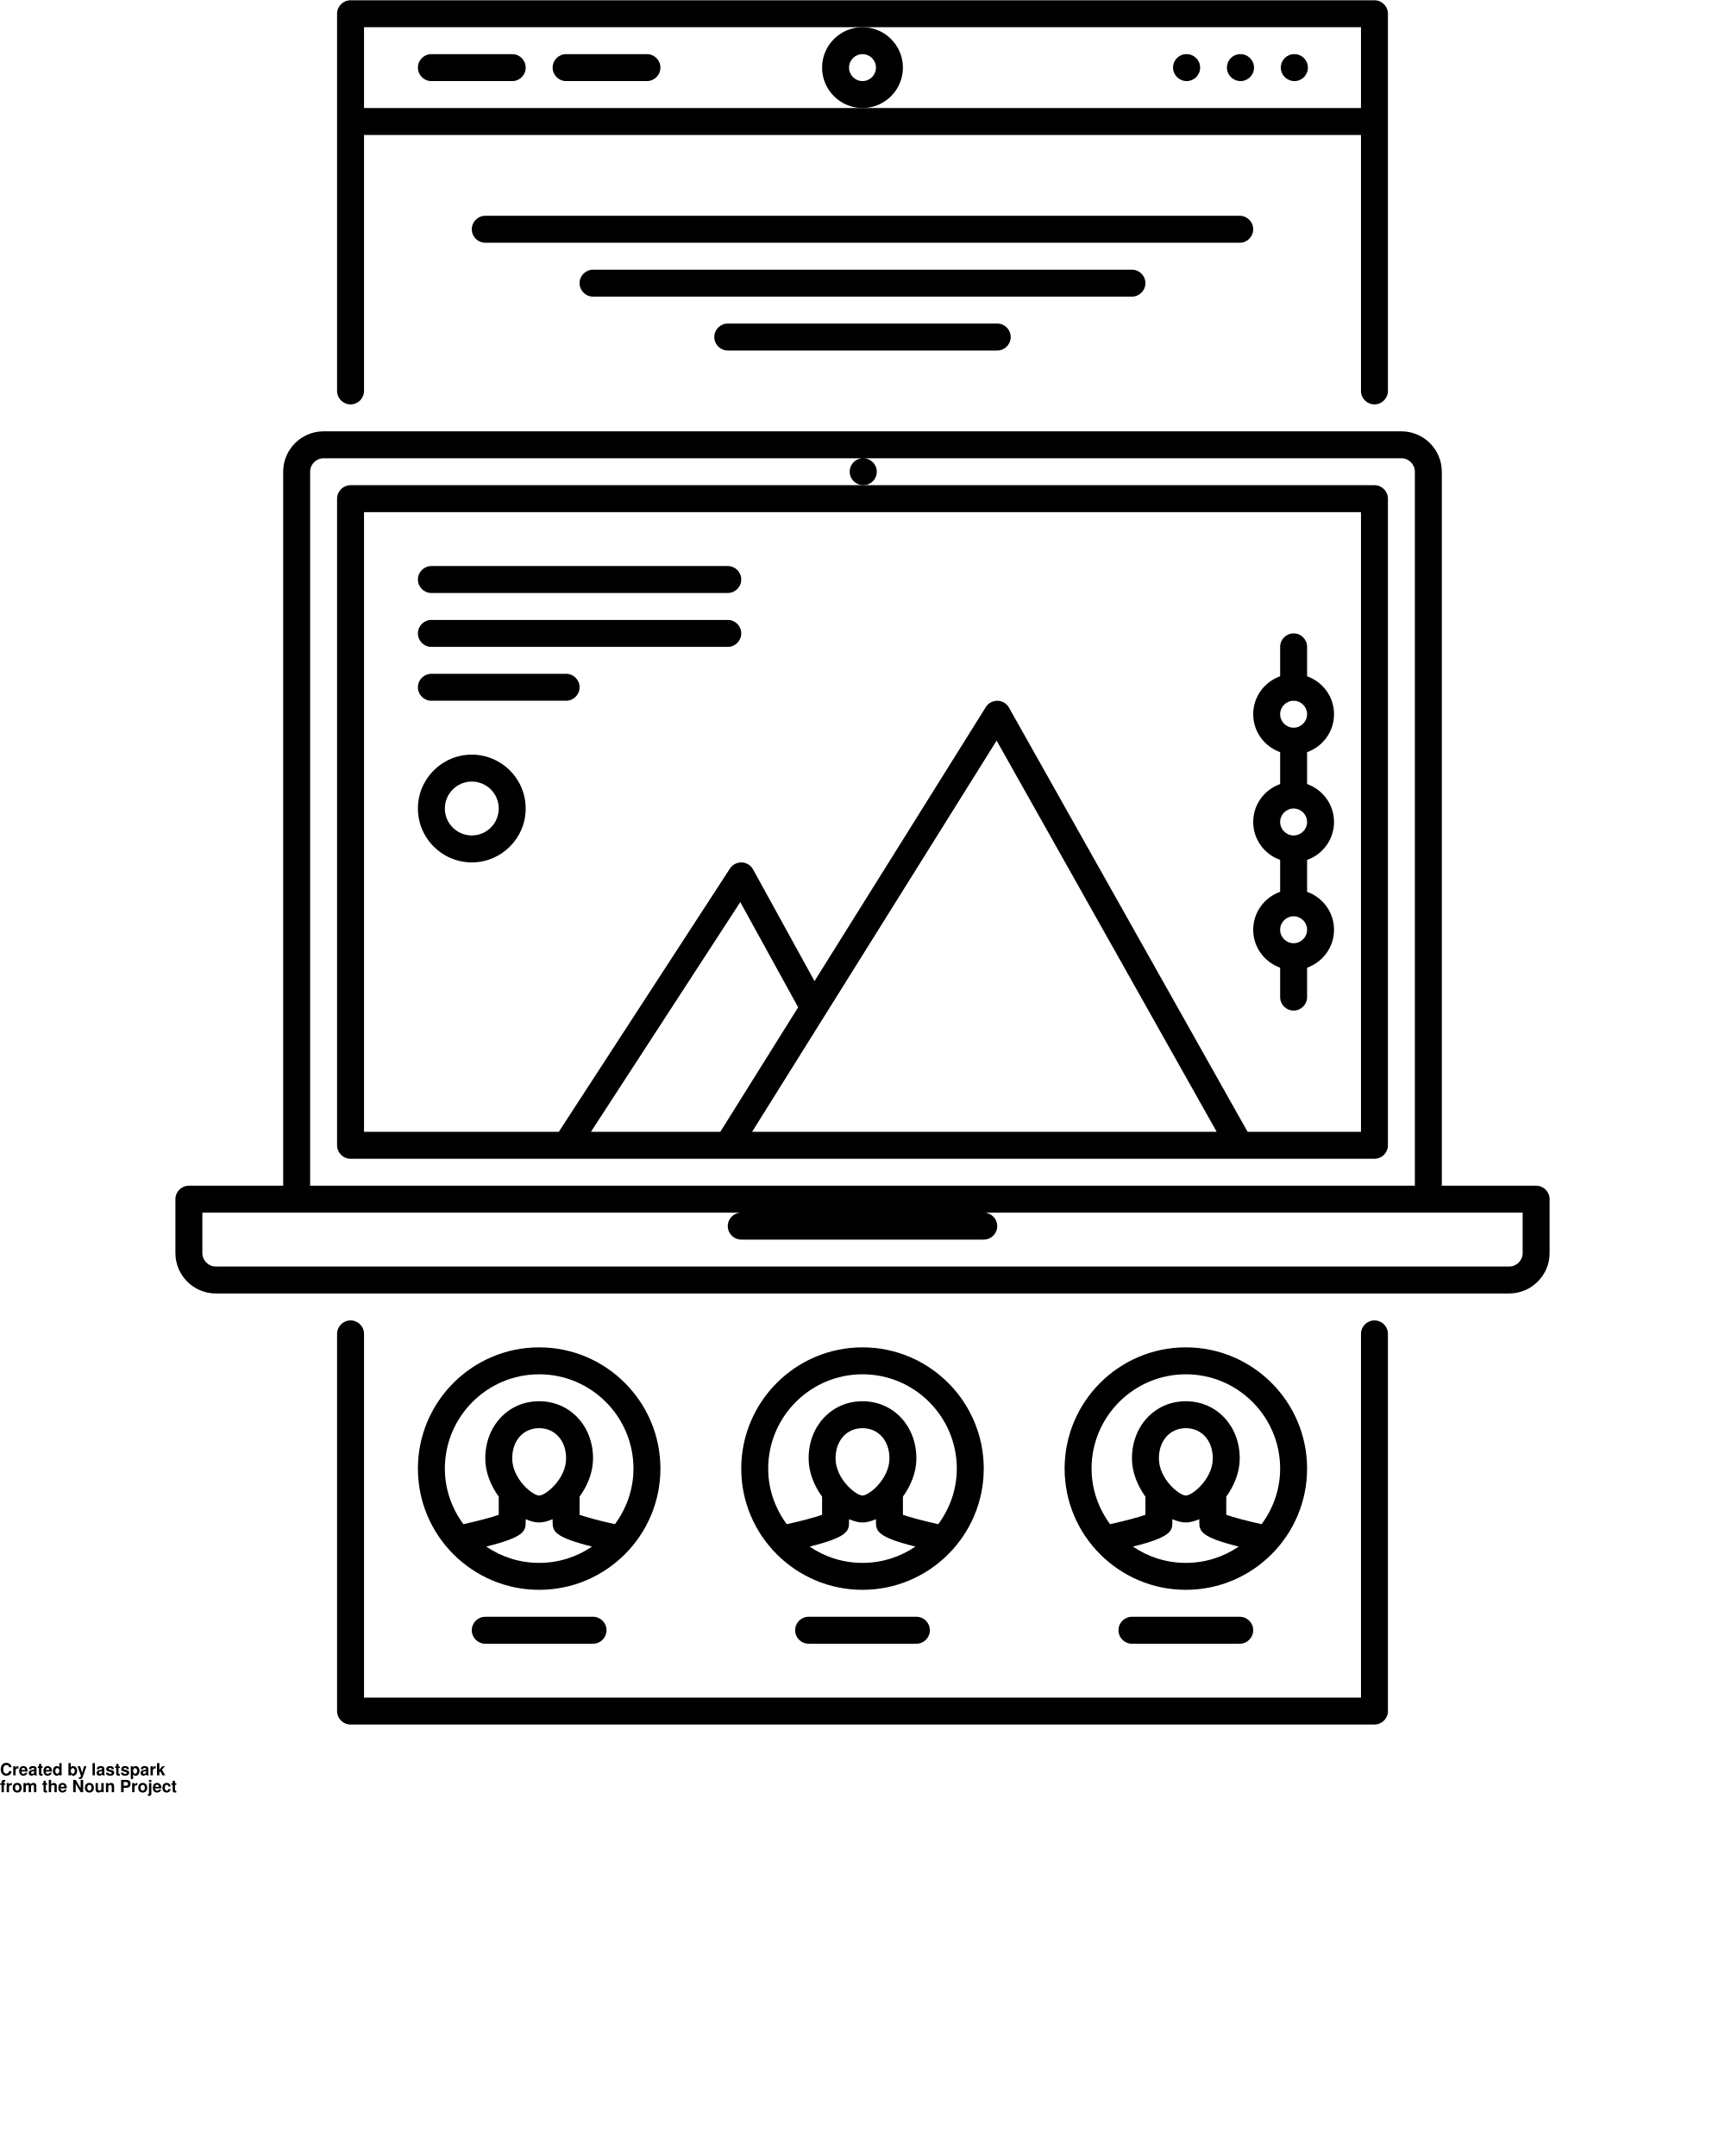
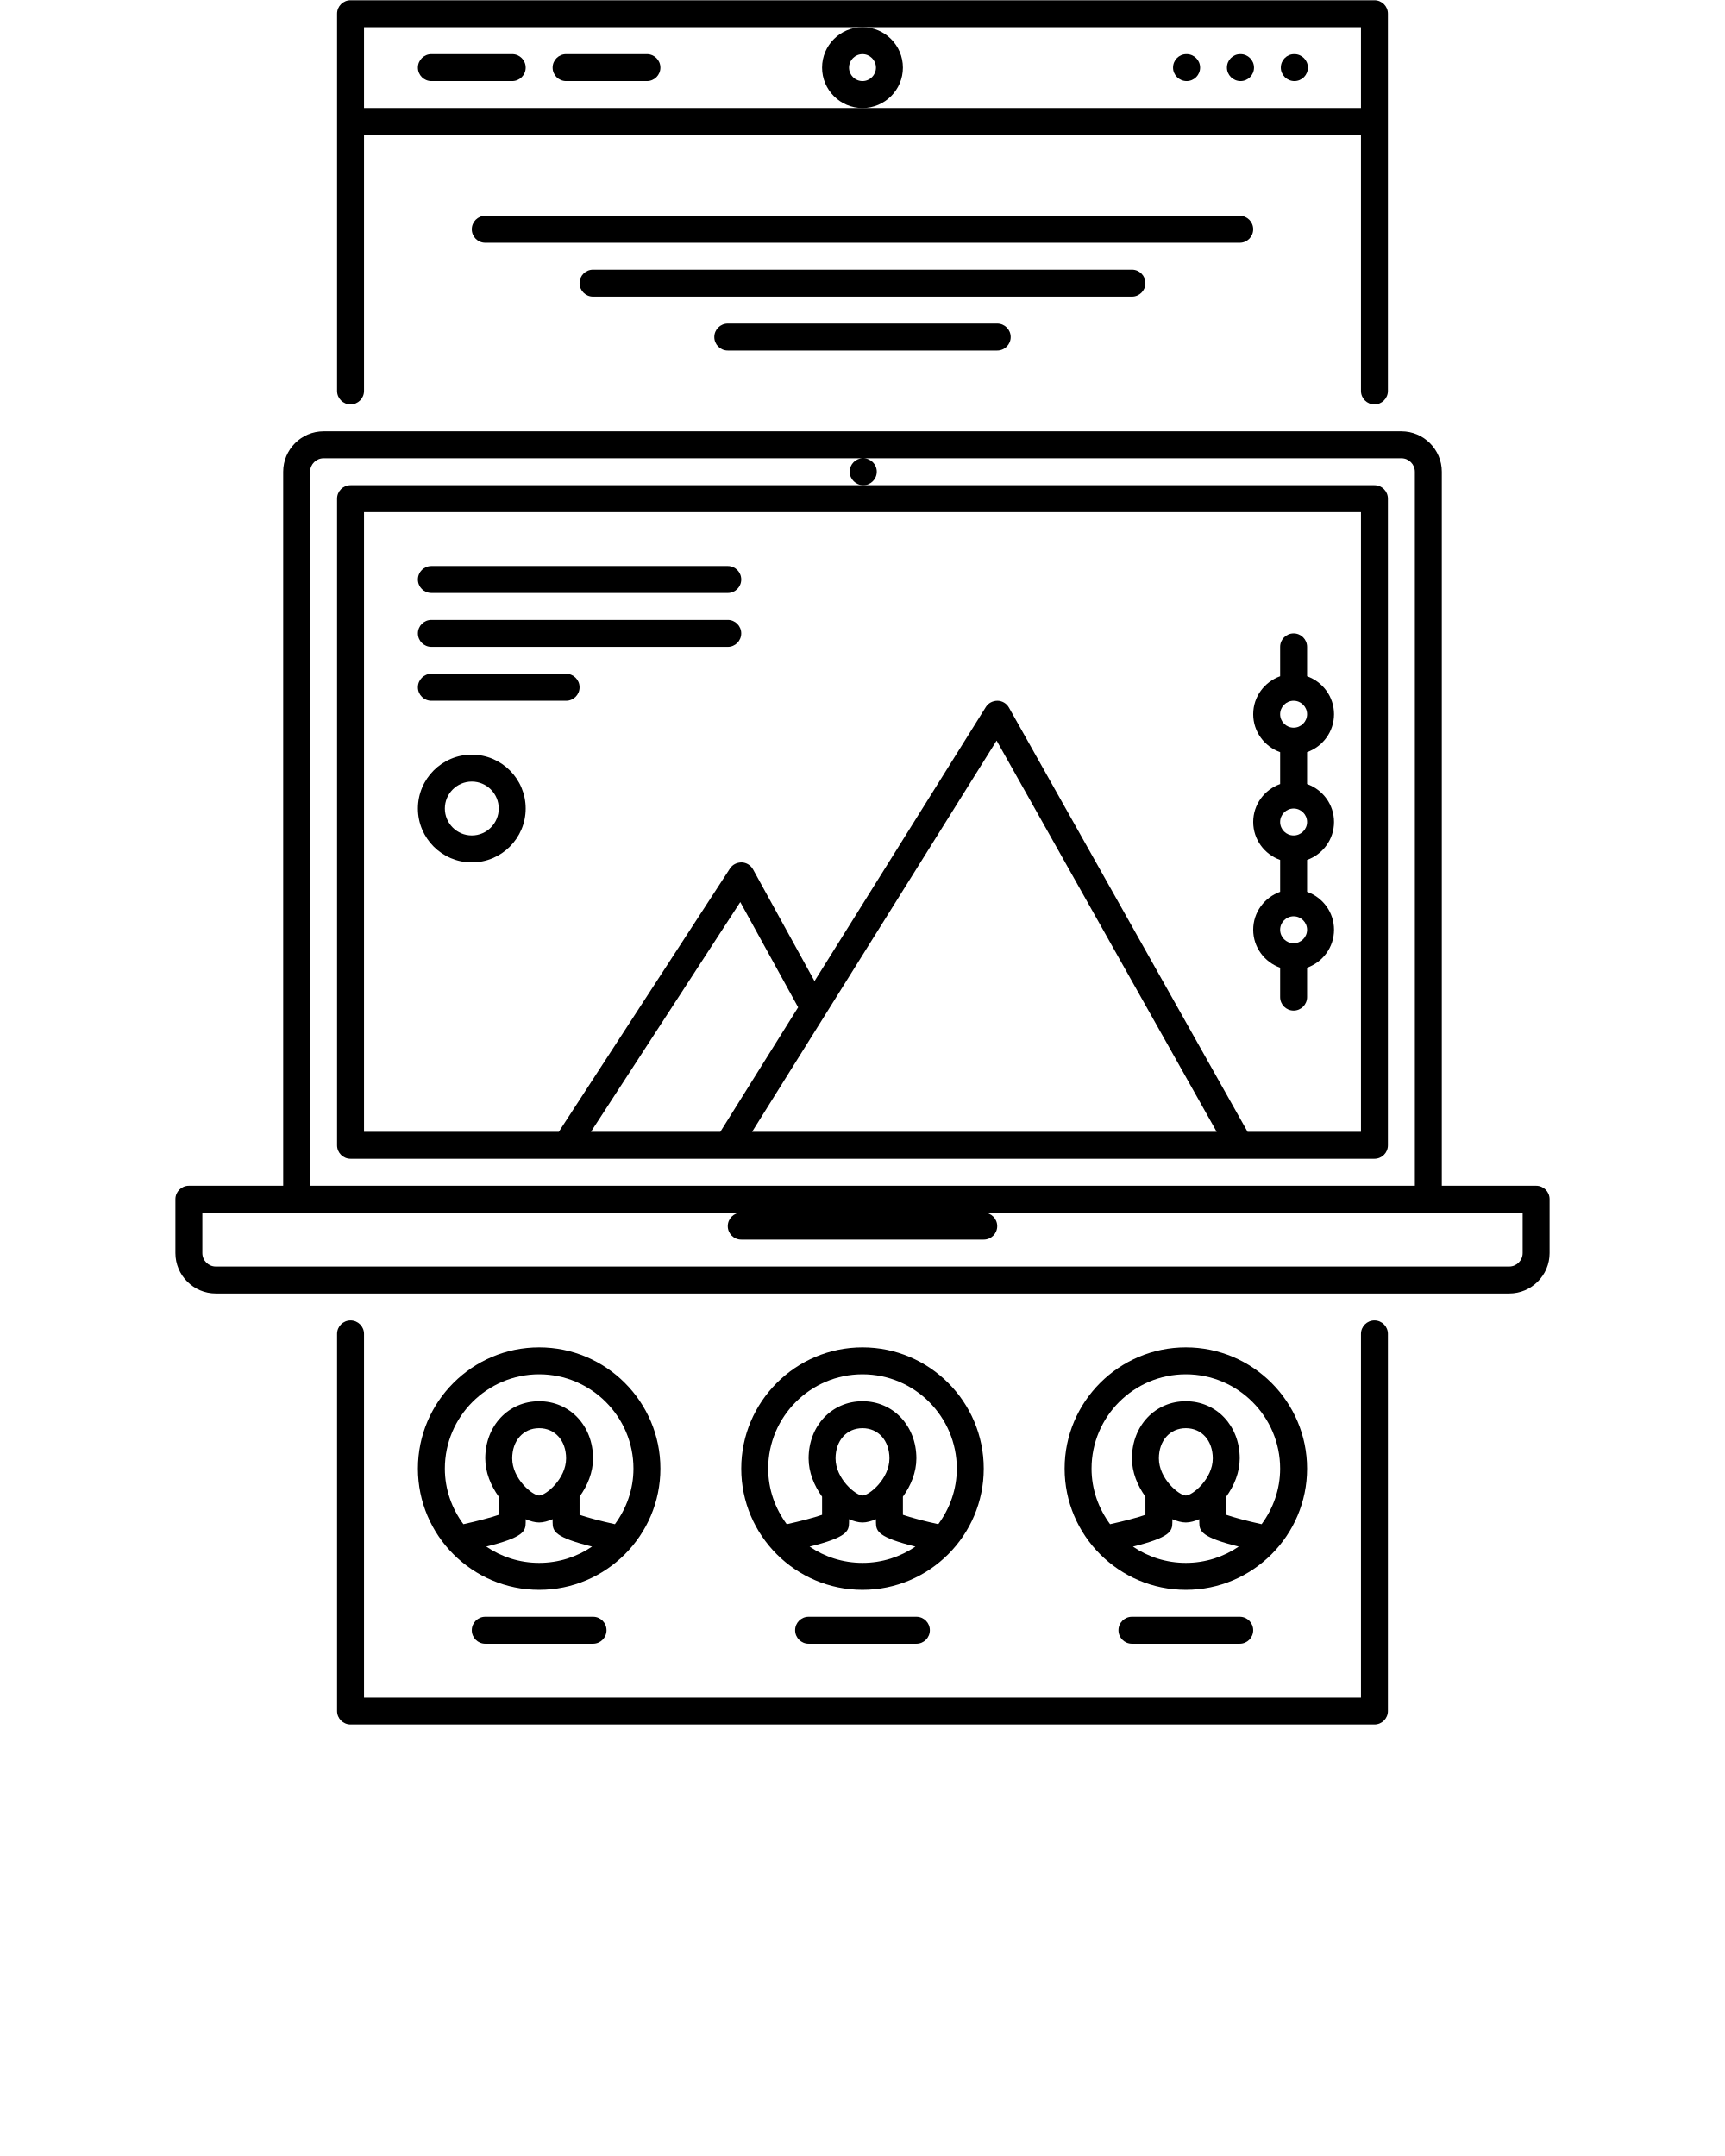
<svg xmlns="http://www.w3.org/2000/svg" version="1.1" x="0px" y="0px" viewBox="0 0 512 640" enable-background="new 0 0 512 512" xml:space="preserve">
  <g>
    <path d="M384.203,24.07c2.202,0,3.998-1.788,3.998-3.999s-1.796-3.999-3.998-3.999h-0.086c-2.203,0-3.952,1.788-3.952,3.999   S381.992,24.07,384.203,24.07z" />
    <path d="M368.208,24.07c2.202,0,3.999-1.788,3.999-3.999s-1.797-3.999-3.999-3.999h-0.086c-2.202,0-3.952,1.788-3.952,3.999   S365.998,24.07,368.208,24.07z" />
    <path d="M352.213,24.07c2.202,0,3.998-1.788,3.998-3.999s-1.796-3.999-3.998-3.999h-0.086c-2.203,0-3.952,1.788-3.952,3.999   S350.002,24.07,352.213,24.07z" />
    <path d="M104.046,120.041c2.211,0,3.999-1.788,3.999-3.999V40.065h295.91v75.977c0,2.21,1.788,3.999,3.998,3.999   c2.211,0,3.999-1.788,3.999-3.999V4.077c0-2.21-1.788-3.999-3.999-3.999H104.046c-2.21,0-3.998,1.788-3.998,3.999v111.966   C100.048,118.253,101.836,120.041,104.046,120.041z M403.955,8.075v23.993H256H108.045V8.075H256H403.955z" />
    <path d="M407.953,391.959c-2.21,0-3.998,1.788-3.998,3.998v107.967h-295.91V395.957c0-2.21-1.788-3.998-3.999-3.998   c-2.21,0-3.998,1.788-3.998,3.998v111.966c0,2.21,1.788,3.999,3.998,3.999h303.907c2.211,0,3.999-1.789,3.999-3.999V395.957   C411.952,393.747,410.164,391.959,407.953,391.959z" />
    <path d="M455.939,351.971h-27.992V140.035c0-6.615-5.381-11.996-11.996-11.996H96.049c-6.615,0-11.996,5.381-11.996,11.996v211.936   H56.061c-2.21,0-3.998,1.788-3.998,3.999v15.995c0,6.615,5.381,11.996,11.996,11.996h383.883c6.615,0,11.996-5.381,11.996-11.996   V355.97C459.938,353.759,458.149,351.971,455.939,351.971z M92.05,140.035c0-2.202,1.793-3.999,3.999-3.999H256.16   c-2.21,0-3.96,1.789-3.96,3.999c0,2.21,1.832,3.999,4.038,3.999c2.21,0,4.002-1.789,4.002-3.999c0-2.21-1.792-3.999-4.002-3.999   h159.713c2.202,0,3.999,1.796,3.999,3.999v211.936H92.05V140.035z M451.94,371.965c0,2.202-1.797,3.998-3.999,3.998H64.059   c-2.206,0-3.999-1.796-3.999-3.998v-11.996h27.991h131.96c-2.21,0-3.998,1.788-3.998,3.998c0,2.211,1.788,3.999,3.998,3.999h71.979   c2.21,0,3.999-1.788,3.999-3.999c0-2.21-1.789-3.998-3.999-3.998h131.96h27.991V371.965z" />
    <path d="M100.048,148.033v191.941c0,2.21,1.788,3.998,3.998,3.998h303.907c2.211,0,3.999-1.788,3.999-3.998V148.033   c0-2.211-1.788-3.999-3.999-3.999H256.238H104.046C101.836,144.034,100.048,145.822,100.048,148.033z M295.809,219.847   l65.323,116.129H223.225L295.809,219.847z M213.798,335.976h-38.402l44.33-68.198L236.9,299.01L213.798,335.976z M108.045,152.032   h295.91v183.944h-33.654l-70.83-125.923c-0.688-1.233-1.976-2.007-3.39-2.038c-1.468,0.023-2.733,0.68-3.483,1.882l-50.84,81.343   l-18.244-33.17c-0.676-1.226-1.952-2.015-3.354-2.069c-1.476,0.008-2.733,0.641-3.503,1.819l-50.801,78.156h-57.811V152.032z" />
    <path d="M371.965,275.994c0,5.209,3.35,9.606,7.997,11.262v8.732c0,2.21,1.788,3.998,3.999,3.998c2.21,0,3.999-1.788,3.999-3.998   v-8.732c4.646-1.655,7.997-6.053,7.997-11.262c0-5.21-3.351-9.606-7.997-11.263v-9.466c4.646-1.655,7.997-6.053,7.997-11.262   c0-5.21-3.351-9.606-7.997-11.263v-9.466c4.646-1.655,7.997-6.053,7.997-11.262c0-5.21-3.351-9.606-7.997-11.263v-8.731   c0-2.21-1.789-3.999-3.999-3.999c-2.211,0-3.999,1.789-3.999,3.999v8.731c-4.647,1.656-7.997,6.053-7.997,11.263   c0,5.209,3.35,9.606,7.997,11.262v9.466c-4.647,1.656-7.997,6.053-7.997,11.263c0,5.209,3.35,9.606,7.997,11.262v9.466   C375.314,266.388,371.965,270.784,371.965,275.994z M383.961,279.992c-2.203,0-3.999-1.796-3.999-3.998   c0-2.203,1.796-3.999,3.999-3.999c2.202,0,3.999,1.796,3.999,3.999C387.96,278.196,386.163,279.992,383.961,279.992z    M383.961,208.015c2.202,0,3.999,1.796,3.999,3.999c0,2.202-1.797,3.999-3.999,3.999c-2.203,0-3.999-1.796-3.999-3.999   C379.962,209.811,381.758,208.015,383.961,208.015z M383.961,240.005c2.202,0,3.999,1.796,3.999,3.999   c0,2.202-1.797,3.999-3.999,3.999c-2.203,0-3.999-1.796-3.999-3.999C379.962,241.801,381.758,240.005,383.961,240.005z" />
    <path d="M128.039,176.024h87.974c2.21,0,3.998-1.789,3.998-3.999c0-2.21-1.788-3.999-3.998-3.999h-87.974   c-2.21,0-3.999,1.789-3.999,3.999C124.04,174.236,125.829,176.024,128.039,176.024z" />
    <path d="M128.039,192.02h87.974c2.21,0,3.998-1.789,3.998-3.999c0-2.21-1.788-3.999-3.998-3.999h-87.974   c-2.21,0-3.999,1.789-3.999,3.999C124.04,190.231,125.829,192.02,128.039,192.02z" />
    <path d="M128.039,208.015h39.988c2.21,0,3.998-1.789,3.998-3.999c0-2.21-1.788-3.999-3.998-3.999h-39.988   c-2.21,0-3.999,1.789-3.999,3.999C124.04,206.226,125.829,208.015,128.039,208.015z" />
    <path d="M140.035,224.01c-8.821,0-15.995,7.178-15.995,15.995S131.214,256,140.035,256s15.995-7.178,15.995-15.995   S148.856,224.01,140.035,224.01z M140.035,248.002c-4.408,0-7.997-3.585-7.997-7.998c0-4.413,3.589-7.998,7.997-7.998   c4.409,0,7.998,3.584,7.998,7.998C148.033,244.417,144.444,248.002,140.035,248.002z" />
    <path d="M196.019,435.945c0-19.846-16.144-35.989-35.989-35.989S124.04,416.1,124.04,435.945s16.144,35.988,35.989,35.988   S196.019,455.791,196.019,435.945z M160.029,407.953c15.433,0,27.991,12.559,27.991,27.992c0,6.193-2.085,11.863-5.502,16.502   c-4.011-0.882-8.271-1.991-10.493-2.78v-5.396c2.363-3.265,3.999-7.232,3.999-11.349c0-9.676-6.881-16.971-16.003-16.971   c-9.114,0-15.987,7.295-15.987,16.971c0,4.116,1.636,8.084,3.999,11.356v5.389c-2.223,0.789-6.482,1.898-10.493,2.78   c-3.417-4.639-5.502-10.309-5.502-16.502C132.038,420.512,144.597,407.953,160.029,407.953z M152.032,432.922   c0-5.287,3.283-8.973,7.989-8.973c4.714,0,8.006,3.686,8.006,8.973c0,6.062-6.046,11.021-8.006,11.021   C158.065,443.942,152.032,438.983,152.032,432.922z M144.327,459.094c11.012-2.733,11.703-4.521,11.703-7.153v-0.969   c1.352,0.57,2.706,0.969,3.991,0.969c1.289,0,2.647-0.406,4.007-0.977v0.977c0,2.632,0.691,4.42,11.703,7.153   c-4.483,3.055-9.888,4.843-15.702,4.843S148.811,462.148,144.327,459.094z" />
    <path d="M291.989,435.945c0-19.846-16.144-35.989-35.989-35.989s-35.989,16.144-35.989,35.989s16.144,35.988,35.989,35.988   S291.989,455.791,291.989,435.945z M256,407.953c15.433,0,27.991,12.559,27.991,27.992c0,6.193-2.085,11.863-5.498,16.502   c-4.015-0.882-8.278-1.991-10.497-2.78v-5.389c2.359-3.272,3.999-7.24,3.999-11.356c0-9.676-6.873-16.971-15.995-16.971   c-9.118,0-15.995,7.295-15.995,16.971c0,4.116,1.637,8.084,3.999,11.356v5.389c-2.223,0.789-6.482,1.906-10.489,2.788   c-3.421-4.646-5.506-10.316-5.506-16.51C228.009,420.512,240.567,407.953,256,407.953z M248.003,432.922   c0-5.287,3.287-8.973,7.997-8.973c4.709,0,7.998,3.686,7.998,8.973c0,6.062-6.038,11.021-7.998,11.021   S248.003,438.983,248.003,432.922z M240.302,459.102c11.008-2.741,11.699-4.529,11.699-7.161v-0.977   c1.355,0.57,2.71,0.977,3.999,0.977s2.644-0.406,3.999-0.977v0.977c0,2.632,0.694,4.42,11.707,7.153   c-4.483,3.055-9.888,4.843-15.706,4.843C250.186,463.937,244.781,462.148,240.302,459.102z" />
    <path d="M387.96,435.945c0-19.846-16.144-35.989-35.989-35.989c-19.838,0-35.981,16.144-35.981,35.989s16.144,35.988,35.981,35.988   C371.816,471.934,387.96,455.791,387.96,435.945z M351.971,407.953c15.433,0,27.991,12.559,27.991,27.992   c0,6.193-2.085,11.863-5.498,16.502c-4.015-0.882-8.278-1.991-10.497-2.78v-5.389c2.359-3.272,3.999-7.24,3.999-11.356   c0-9.676-6.873-16.971-15.995-16.971s-15.995,7.295-15.995,16.971c0,4.116,1.64,8.084,3.999,11.356v5.389   c-2.219,0.789-6.482,1.898-10.489,2.78c-3.413-4.639-5.498-10.309-5.498-16.502C323.987,420.512,336.538,407.953,351.971,407.953z    M343.973,432.922c0-5.287,3.288-8.973,7.998-8.973c4.709,0,7.998,3.686,7.998,8.973c0,6.062-6.038,11.021-7.998,11.021   C350.01,443.942,343.973,438.983,343.973,432.922z M336.272,459.102c11.012-2.741,11.699-4.529,11.699-7.161v-0.977   c1.359,0.57,2.71,0.977,3.999,0.977s2.64-0.406,3.999-0.977v0.977c0,2.632,0.694,4.42,11.707,7.153   c-4.483,3.055-9.888,4.843-15.706,4.843S340.756,462.148,336.272,459.102z" />
    <path d="M244.004,20.072c0,6.615,5.381,11.997,11.996,11.997s11.996-5.381,11.996-11.997c0-6.615-5.381-11.997-11.996-11.997   S244.004,13.457,244.004,20.072z M256,16.073c2.206,0,3.999,1.796,3.999,3.999S258.206,24.07,256,24.07s-3.999-1.796-3.999-3.999   S253.794,16.073,256,16.073z" />
    <path d="M128.039,24.07h23.993c2.21,0,3.998-1.788,3.998-3.999s-1.788-3.999-3.998-3.999h-23.993c-2.21,0-3.999,1.788-3.999,3.999   S125.829,24.07,128.039,24.07z" />
    <path d="M168.027,24.07h23.992c2.21,0,3.999-1.788,3.999-3.999s-1.789-3.999-3.999-3.999h-23.992c-2.211,0-3.999,1.788-3.999,3.999   S165.816,24.07,168.027,24.07z" />
    <path d="M371.965,68.057c0-2.21-1.789-3.999-3.999-3.999H144.034c-2.21,0-3.999,1.788-3.999,3.999s1.789,3.999,3.999,3.999h223.932   C370.176,72.056,371.965,70.268,371.965,68.057z" />
    <path d="M339.975,84.052c0-2.21-1.789-3.999-3.999-3.999H176.024c-2.21,0-3.999,1.788-3.999,3.999s1.789,3.999,3.999,3.999h159.951   C338.186,88.051,339.975,86.263,339.975,84.052z" />
    <path d="M216.013,96.049c-2.211,0-3.999,1.788-3.999,3.999s1.788,3.999,3.999,3.999h79.976c2.21,0,3.998-1.788,3.998-3.999   s-1.788-3.999-3.998-3.999H216.013z" />
    <path d="M144.034,479.932c-2.21,0-3.999,1.788-3.999,3.999c0,2.21,1.789,3.999,3.999,3.999h31.99c2.21,0,3.999-1.789,3.999-3.999   c0-2.211-1.789-3.999-3.999-3.999H144.034z" />
    <path d="M240.005,479.932c-2.21,0-3.999,1.788-3.999,3.999c0,2.21,1.789,3.999,3.999,3.999h31.99c2.21,0,3.999-1.789,3.999-3.999   c0-2.211-1.789-3.999-3.999-3.999H240.005z" />
    <path d="M335.976,479.932c-2.21,0-3.999,1.788-3.999,3.999c0,2.21,1.789,3.999,3.999,3.999h31.99c2.21,0,3.999-1.789,3.999-3.999   c0-2.211-1.789-3.999-3.999-3.999H335.976z" />
  </g>
-   <text x="0" y="527" fill="#000000" font-size="5px" font-weight="bold" font-family="'Helvetica Neue', Helvetica, Arial-Unicode, Arial, Sans-serif">Created by lastspark</text>
-   <text x="0" y="532" fill="#000000" font-size="5px" font-weight="bold" font-family="'Helvetica Neue', Helvetica, Arial-Unicode, Arial, Sans-serif">from the Noun Project</text>
</svg>
